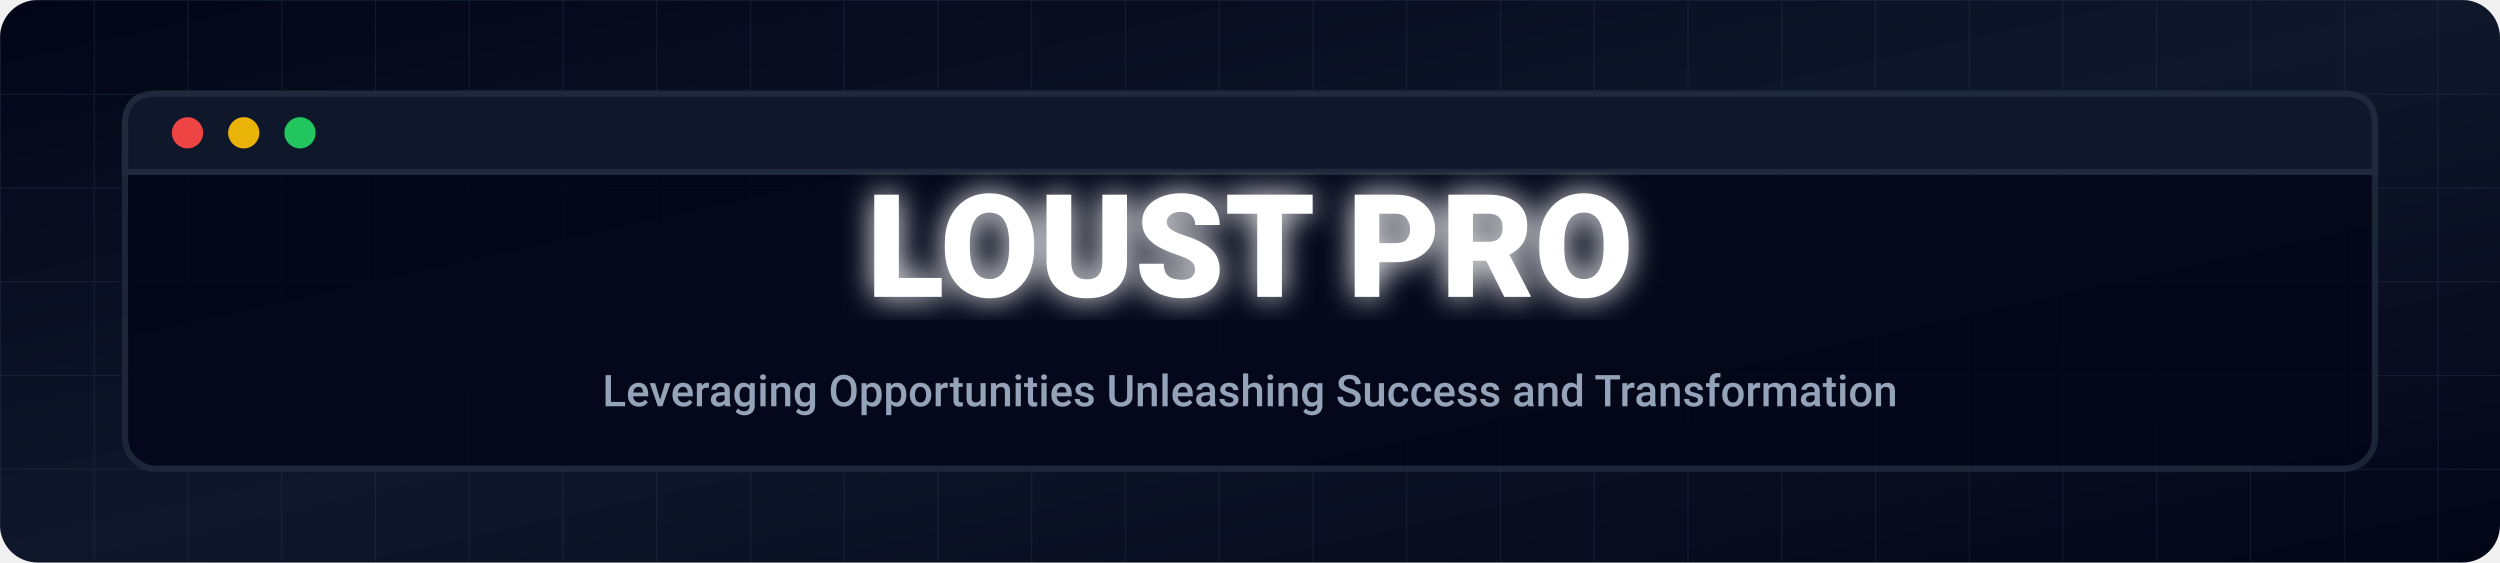
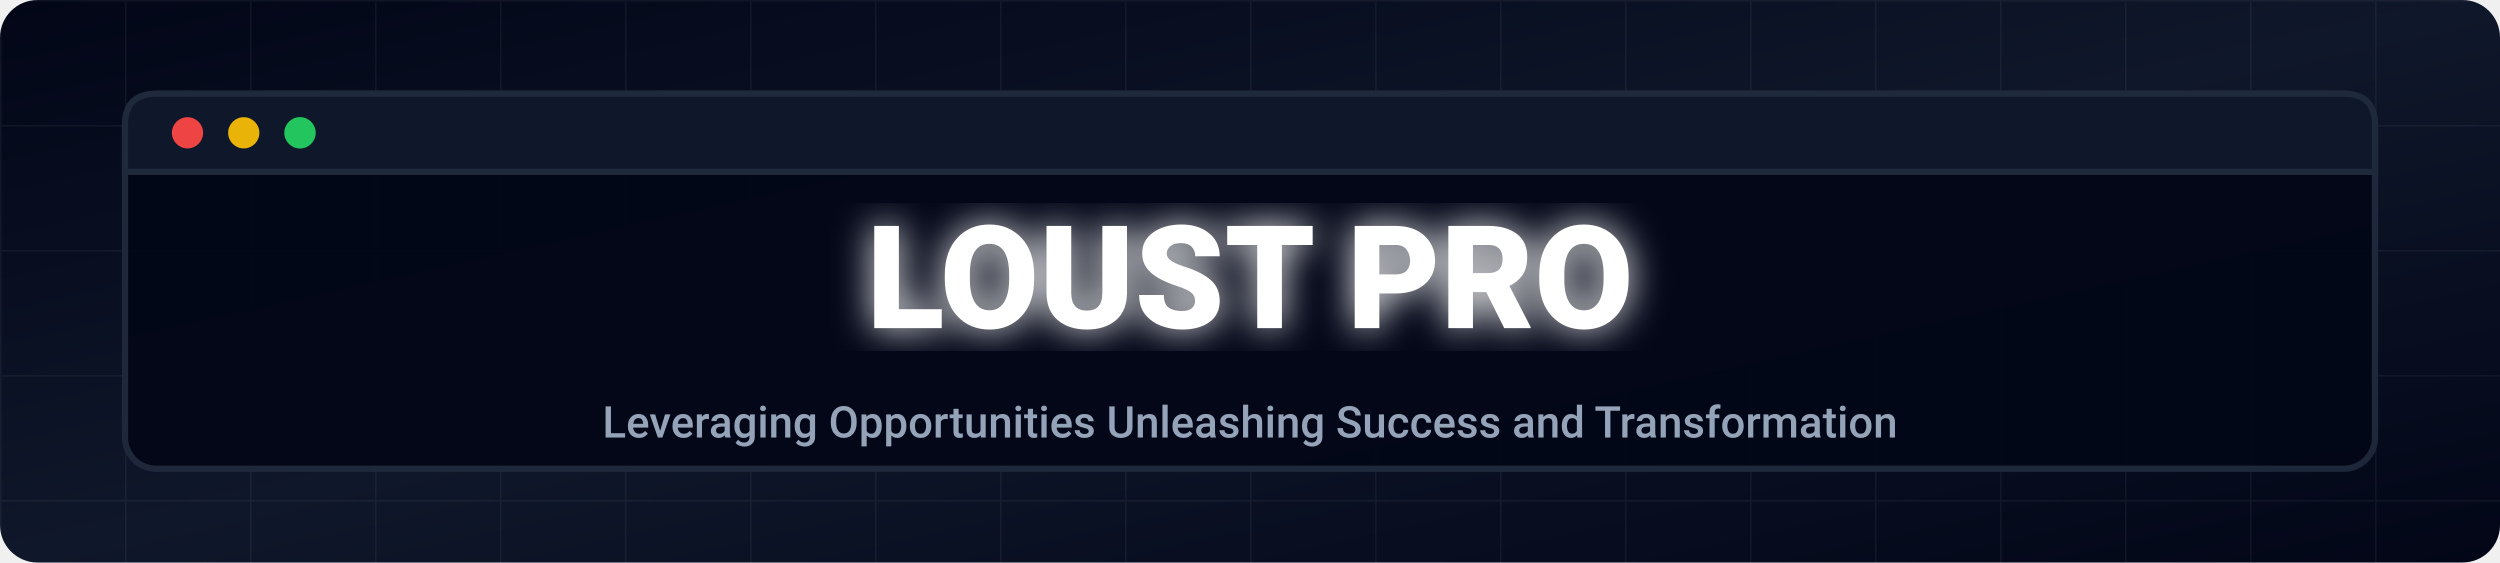
<svg xmlns="http://www.w3.org/2000/svg" viewBox="0 0 800 180" width="100%" height="100%">
  <defs>
    <linearGradient id="bg" x1="0%" y1="0%" x2="100%" y2="100%">
      <stop offset="0%" stop-color="#020617" />
      <stop offset="50%" stop-color="#0f172a" />
      <stop offset="100%" stop-color="#020617" />
    </linearGradient>
-     <pattern id="grid" width="30" height="30" patternUnits="userSpaceOnUse">
-       <path d="M 30 0 L 0 0 0 30" fill="none" stroke="#334155" stroke-width="0.5" stroke-opacity="0.4" />
+     <pattern id="grid" width="40" height="40" patternUnits="userSpaceOnUse" patternTransform="translate(0,0)">
+       <path d="M40 0 L0 0 0 40" stroke="#ffffff" stroke-opacity="0.05" fill="none" />
+       <animateTransform attributeName="patternTransform" type="translate" from="0,0" to="40,40" dur="30s" repeatCount="indefinite" />
    </pattern>
+     <linearGradient id="sweep-tech" x1="0%" y1="0%" x2="100%" y2="0%">
+       <stop offset="0%" stop-color="#0e7490" stop-opacity="0" />
+       <stop offset="20%" stop-color="#22d3ee" stop-opacity="0.10" />
+       <stop offset="50%" stop-color="#22d3ee" stop-opacity="0.55" />
+       <stop offset="80%" stop-color="#67e8f9" stop-opacity="0.10" />
+       <stop offset="100%" stop-color="#0e7490" stop-opacity="0" />
+     </linearGradient>
    <filter id="glow" x="-20%" y="-20%" width="140%" height="140%">
-       <feGaussianBlur stdDeviation="5" result="blur" />
-       <feComposite in="SourceGraphic" in2="blur" operator="over" />
+       <feGaussianBlur stdDeviation="6" result="blur" />
+       <feMerge>
+         <feMergeNode in="blur" />
+         <feMergeNode in="SourceGraphic" />
+       </feMerge>
    </filter>
  </defs>
  <rect width="100%" height="100%" fill="url(#bg)" rx="12" />
  <rect width="100%" height="100%" fill="url(#grid)" rx="12" />
-   <rect x="40" y="30" width="720" height="120" rx="10" fill="#020617" stroke="#1e293b" stroke-width="2" opacity="0.85" />
+   <g filter="url(#glow)">
+     <rect x="-300" y="0" width="300" height="180" fill="url(#sweep-tech)" transform="skewX(-20)">
+       <animate attributeName="x" values="-300;900;-300" keyTimes="0;0.5;1" dur="15s" repeatCount="indefinite" />
+     </rect>
+   </g>
+   <rect x="40" y="30" width="720" height="120" rx="10" fill="#020617" stroke="#1e293b" stroke-width="2" opacity="0.95" />
  <path d="M 40 40 Q 40 30 50 30 L 750 30 Q 760 30 760 40 L 760 55 L 40 55 Z" fill="#0f172a" stroke="#1e293b" stroke-width="2" />
  <circle cx="60" cy="42.5" r="5" fill="#ef4444" />
  <circle cx="78" cy="42.5" r="5" fill="#eab308" />
  <circle cx="96" cy="42.5" r="5" fill="#22c55e" />
-   <g transform="translate(400, 95)" text-anchor="middle">
+   <circle cx="96" cy="42.5" r="5" fill="#22c55e" opacity="0.45">
+     <animate attributeName="r" values="5;10;5" dur="2.6s" repeatCount="indefinite" />
+     <animate attributeName="opacity" values="0.45;0;0.45" dur="2.6s" repeatCount="indefinite" />
+   </circle>
+   <g transform="translate(400, 105)" text-anchor="middle">
    <text y="0" font-family="-apple-system, BlinkMacSystemFont, 'Segoe UI', Roboto, Helvetica, Arial, sans-serif" font-size="46" font-weight="900" fill="#ffffff" filter="url(#glow)">LOUST PRO</text>
    <text y="35" font-family="-apple-system, BlinkMacSystemFont, 'Segoe UI', Roboto, Helvetica, Arial, sans-serif" font-size="14" font-weight="500" fill="#94a3b8">Leveraging Opportunities Unleashing Success and Transformation</text>
  </g>
</svg>
